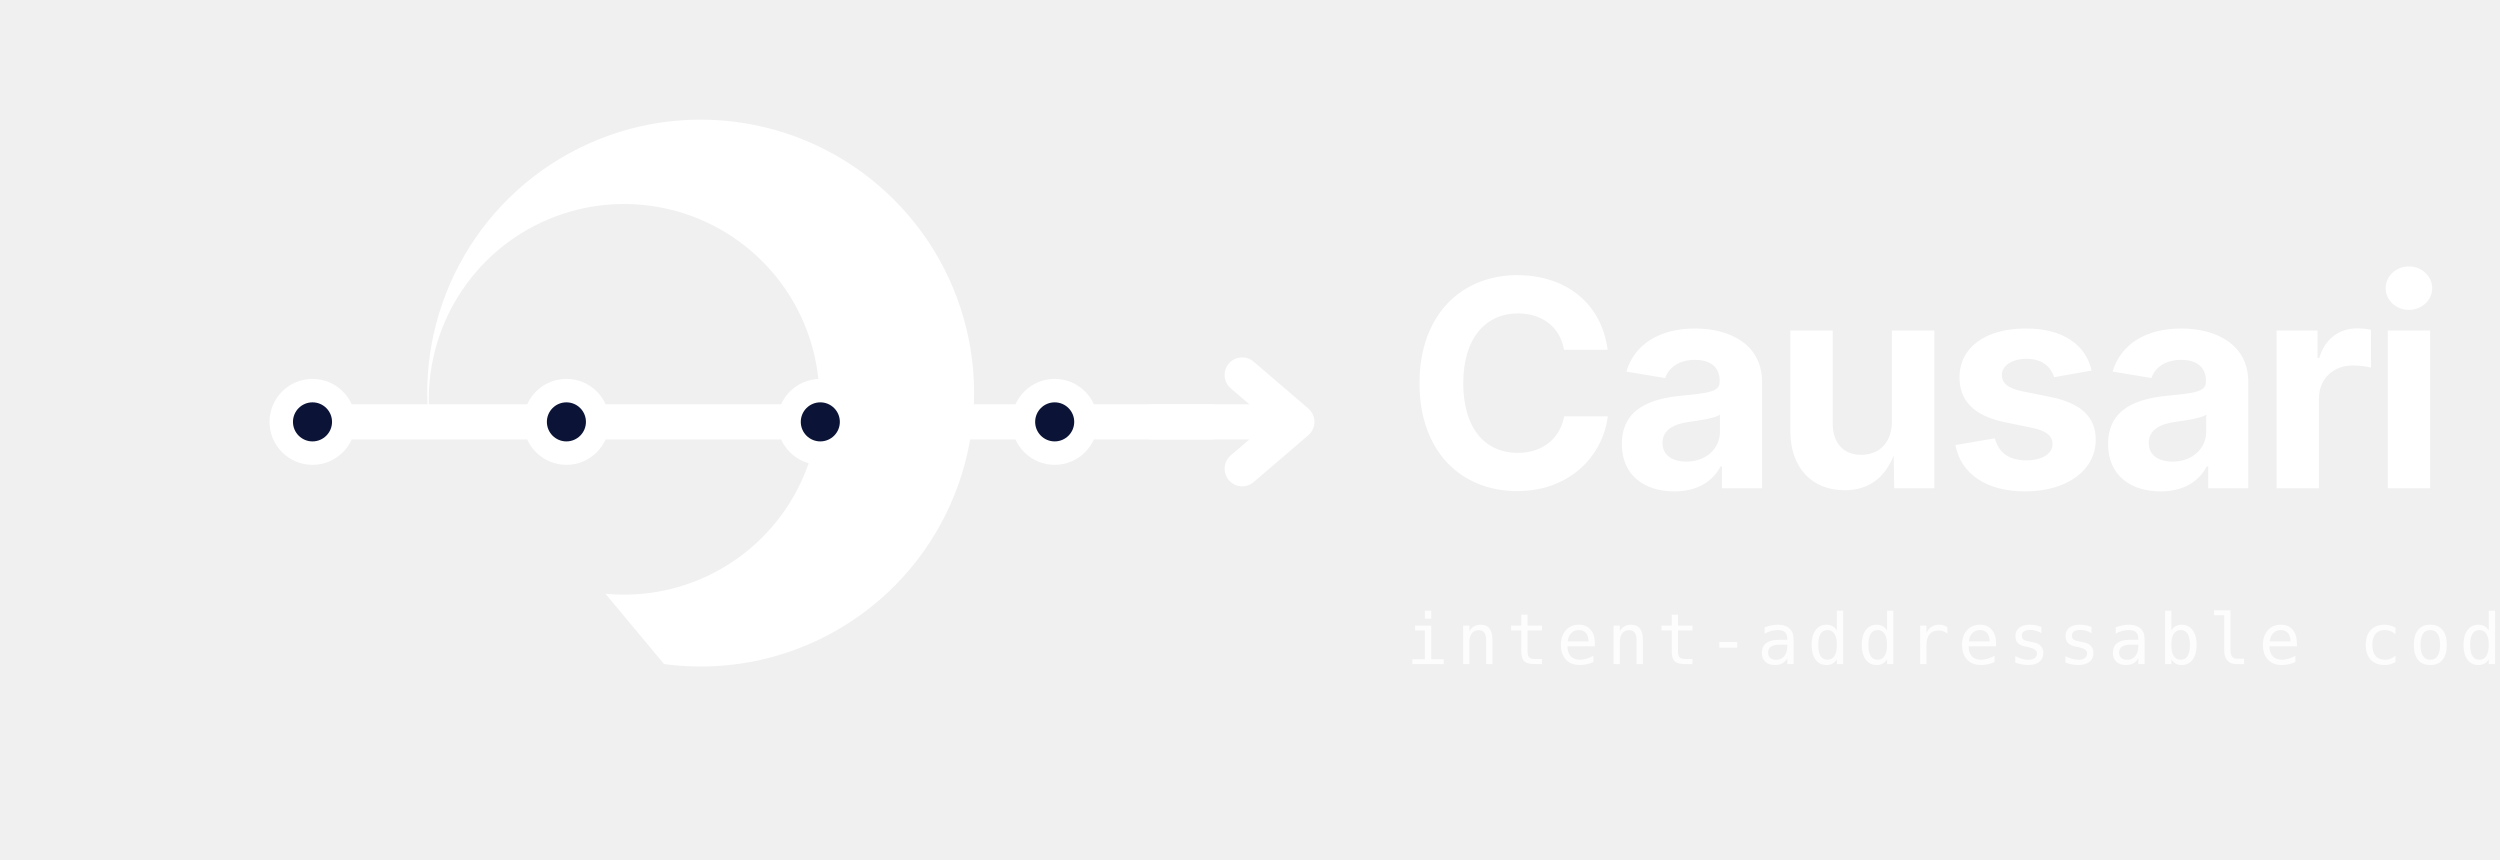
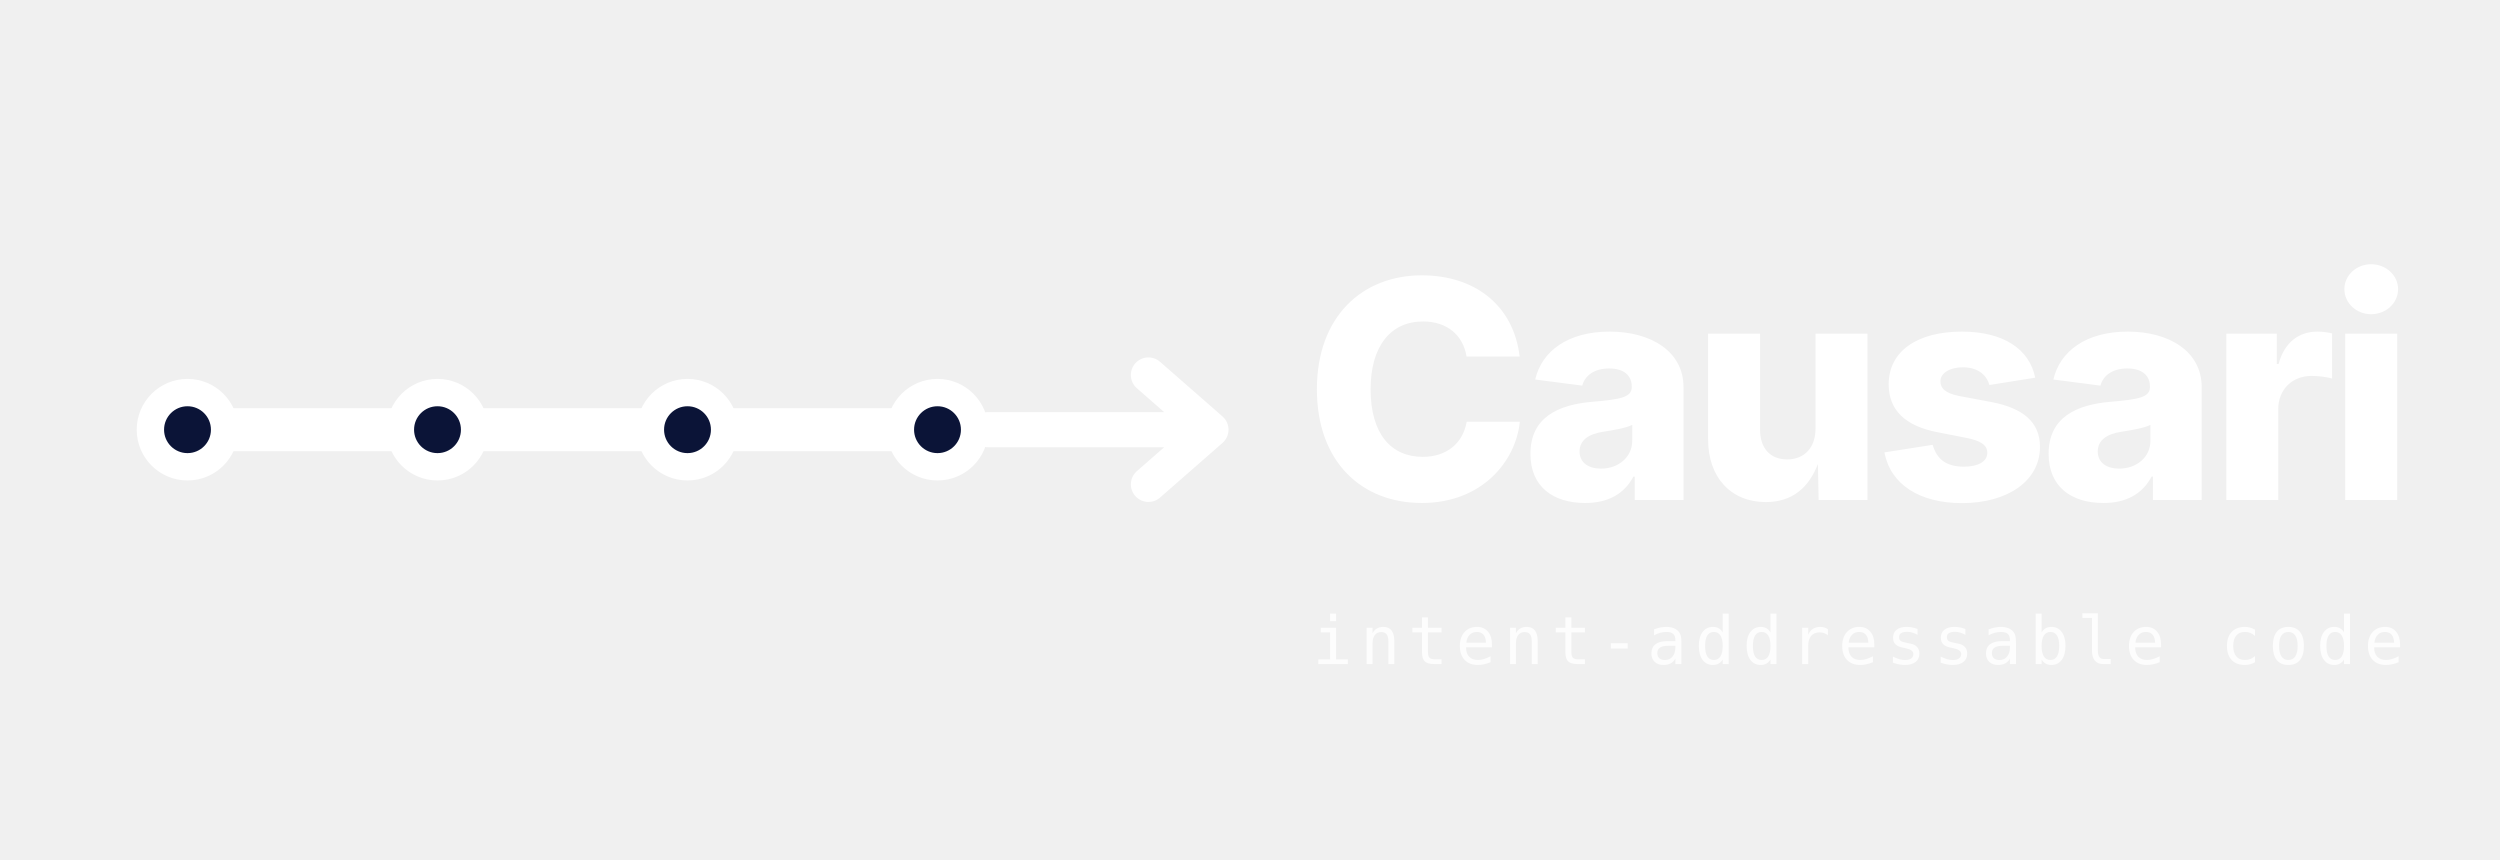
- <svg xmlns="http://www.w3.org/2000/svg" viewBox="0 0 640 220" role="img" aria-label="Causari">
-   <path d="M 130 110            a 70 70 0 1 1 60 60            L 175 152            a 50 50 0 1 0 -45 -45            Z" fill="#FFFFFF" transform="translate(-20 0)" />
-   <g stroke="#FFFFFF" stroke-width="9" stroke-linecap="round" stroke-linejoin="round" fill="none">
-     <polyline points="80,108 145,108 210,108 270,108 310,108" />
-   </g>
+ <svg xmlns="http://www.w3.org/2000/svg" viewBox="0 0 640 220" role="img" aria-label="Causari — intent-addressable code">
+   <polyline points="48,110 112,110 176,110 240,110" stroke="#FFFFFF" stroke-width="11" stroke-linecap="round" stroke-linejoin="round" fill="none" />
  <g fill="#FFFFFF">
-     <circle cx="80" cy="108" r="11" />
-     <circle cx="145" cy="108" r="11" />
-     <circle cx="210" cy="108" r="11" />
-     <circle cx="270" cy="108" r="11" />
+     <circle cx="48" cy="110" r="13" />
+     <circle cx="112" cy="110" r="13" />
+     <circle cx="176" cy="110" r="13" />
+     <circle cx="240" cy="110" r="13" />
  </g>
  <g fill="#0B1437">
-     <circle cx="80" cy="108" r="5" />
-     <circle cx="145" cy="108" r="5" />
-     <circle cx="210" cy="108" r="5" />
-     <circle cx="270" cy="108" r="5" />
+     <circle cx="48" cy="110" r="6" />
+     <circle cx="112" cy="110" r="6" />
+     <circle cx="176" cy="110" r="6" />
+     <circle cx="240" cy="110" r="6" />
  </g>
-   <path d="M 295 108 L 330 108 M 318 96 L 332 108 L 318 120" stroke="#FFFFFF" stroke-width="9" stroke-linecap="round" stroke-linejoin="round" fill="none" />
-   <text x="360" y="125" font-family="'Inter', 'Segoe UI', system-ui, sans-serif" font-weight="700" font-size="74" letter-spacing="-2" fill="#FFFFFF">Causari</text>
-   <text x="360" y="170" font-family="'JetBrains Mono', 'Fira Code', ui-monospace, monospace" font-size="18" letter-spacing="2" fill="#FFFFFF" opacity="0.85">intent-addressable code</text>
+   <path d="M 253 110 L 308 110 M 294 96 L 310 110 L 294 124" stroke="#FFFFFF" stroke-width="9" stroke-linecap="round" stroke-linejoin="round" fill="none" />
+   <text x="334" y="128" font-family="'Inter', 'Segoe UI', system-ui, sans-serif" font-weight="800" font-size="78" letter-spacing="-2.5" fill="#FFFFFF">Causari</text>
+   <text x="336" y="170" font-family="'JetBrains Mono', 'Fira Code', ui-monospace, monospace" font-size="17" letter-spacing="2" fill="#FFFFFF" opacity="0.85">intent-addressable code</text>
</svg>
